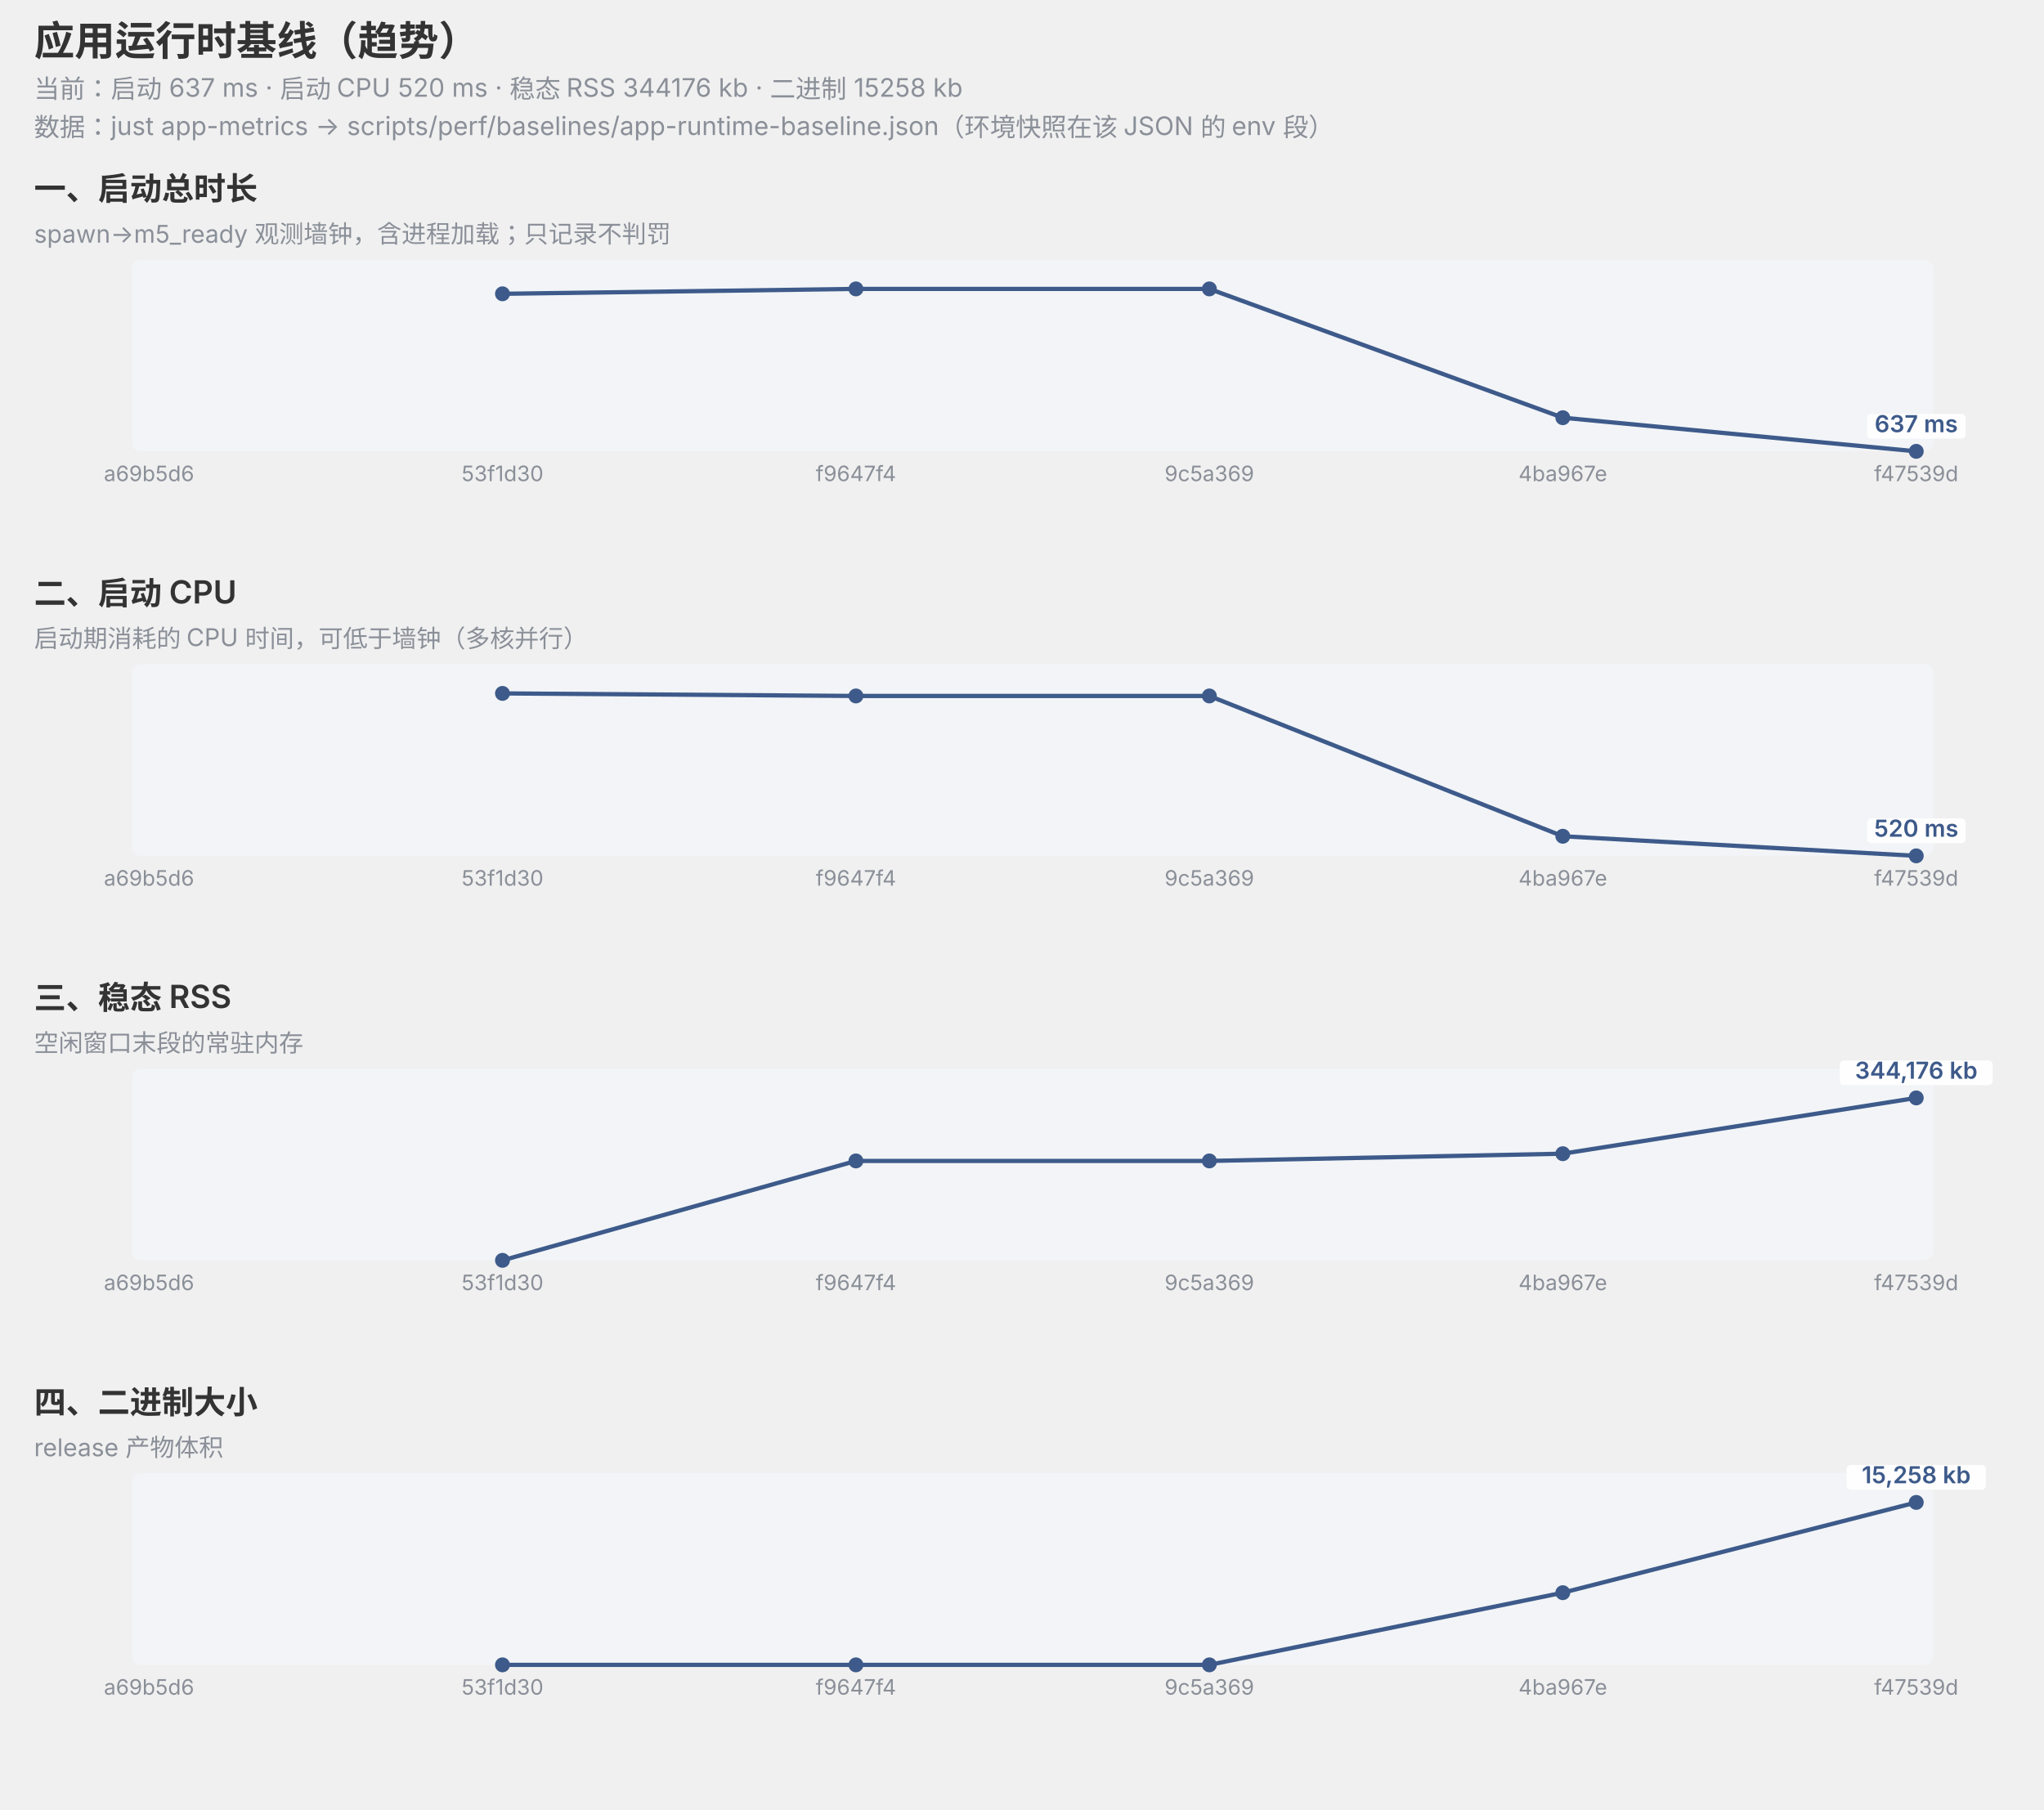
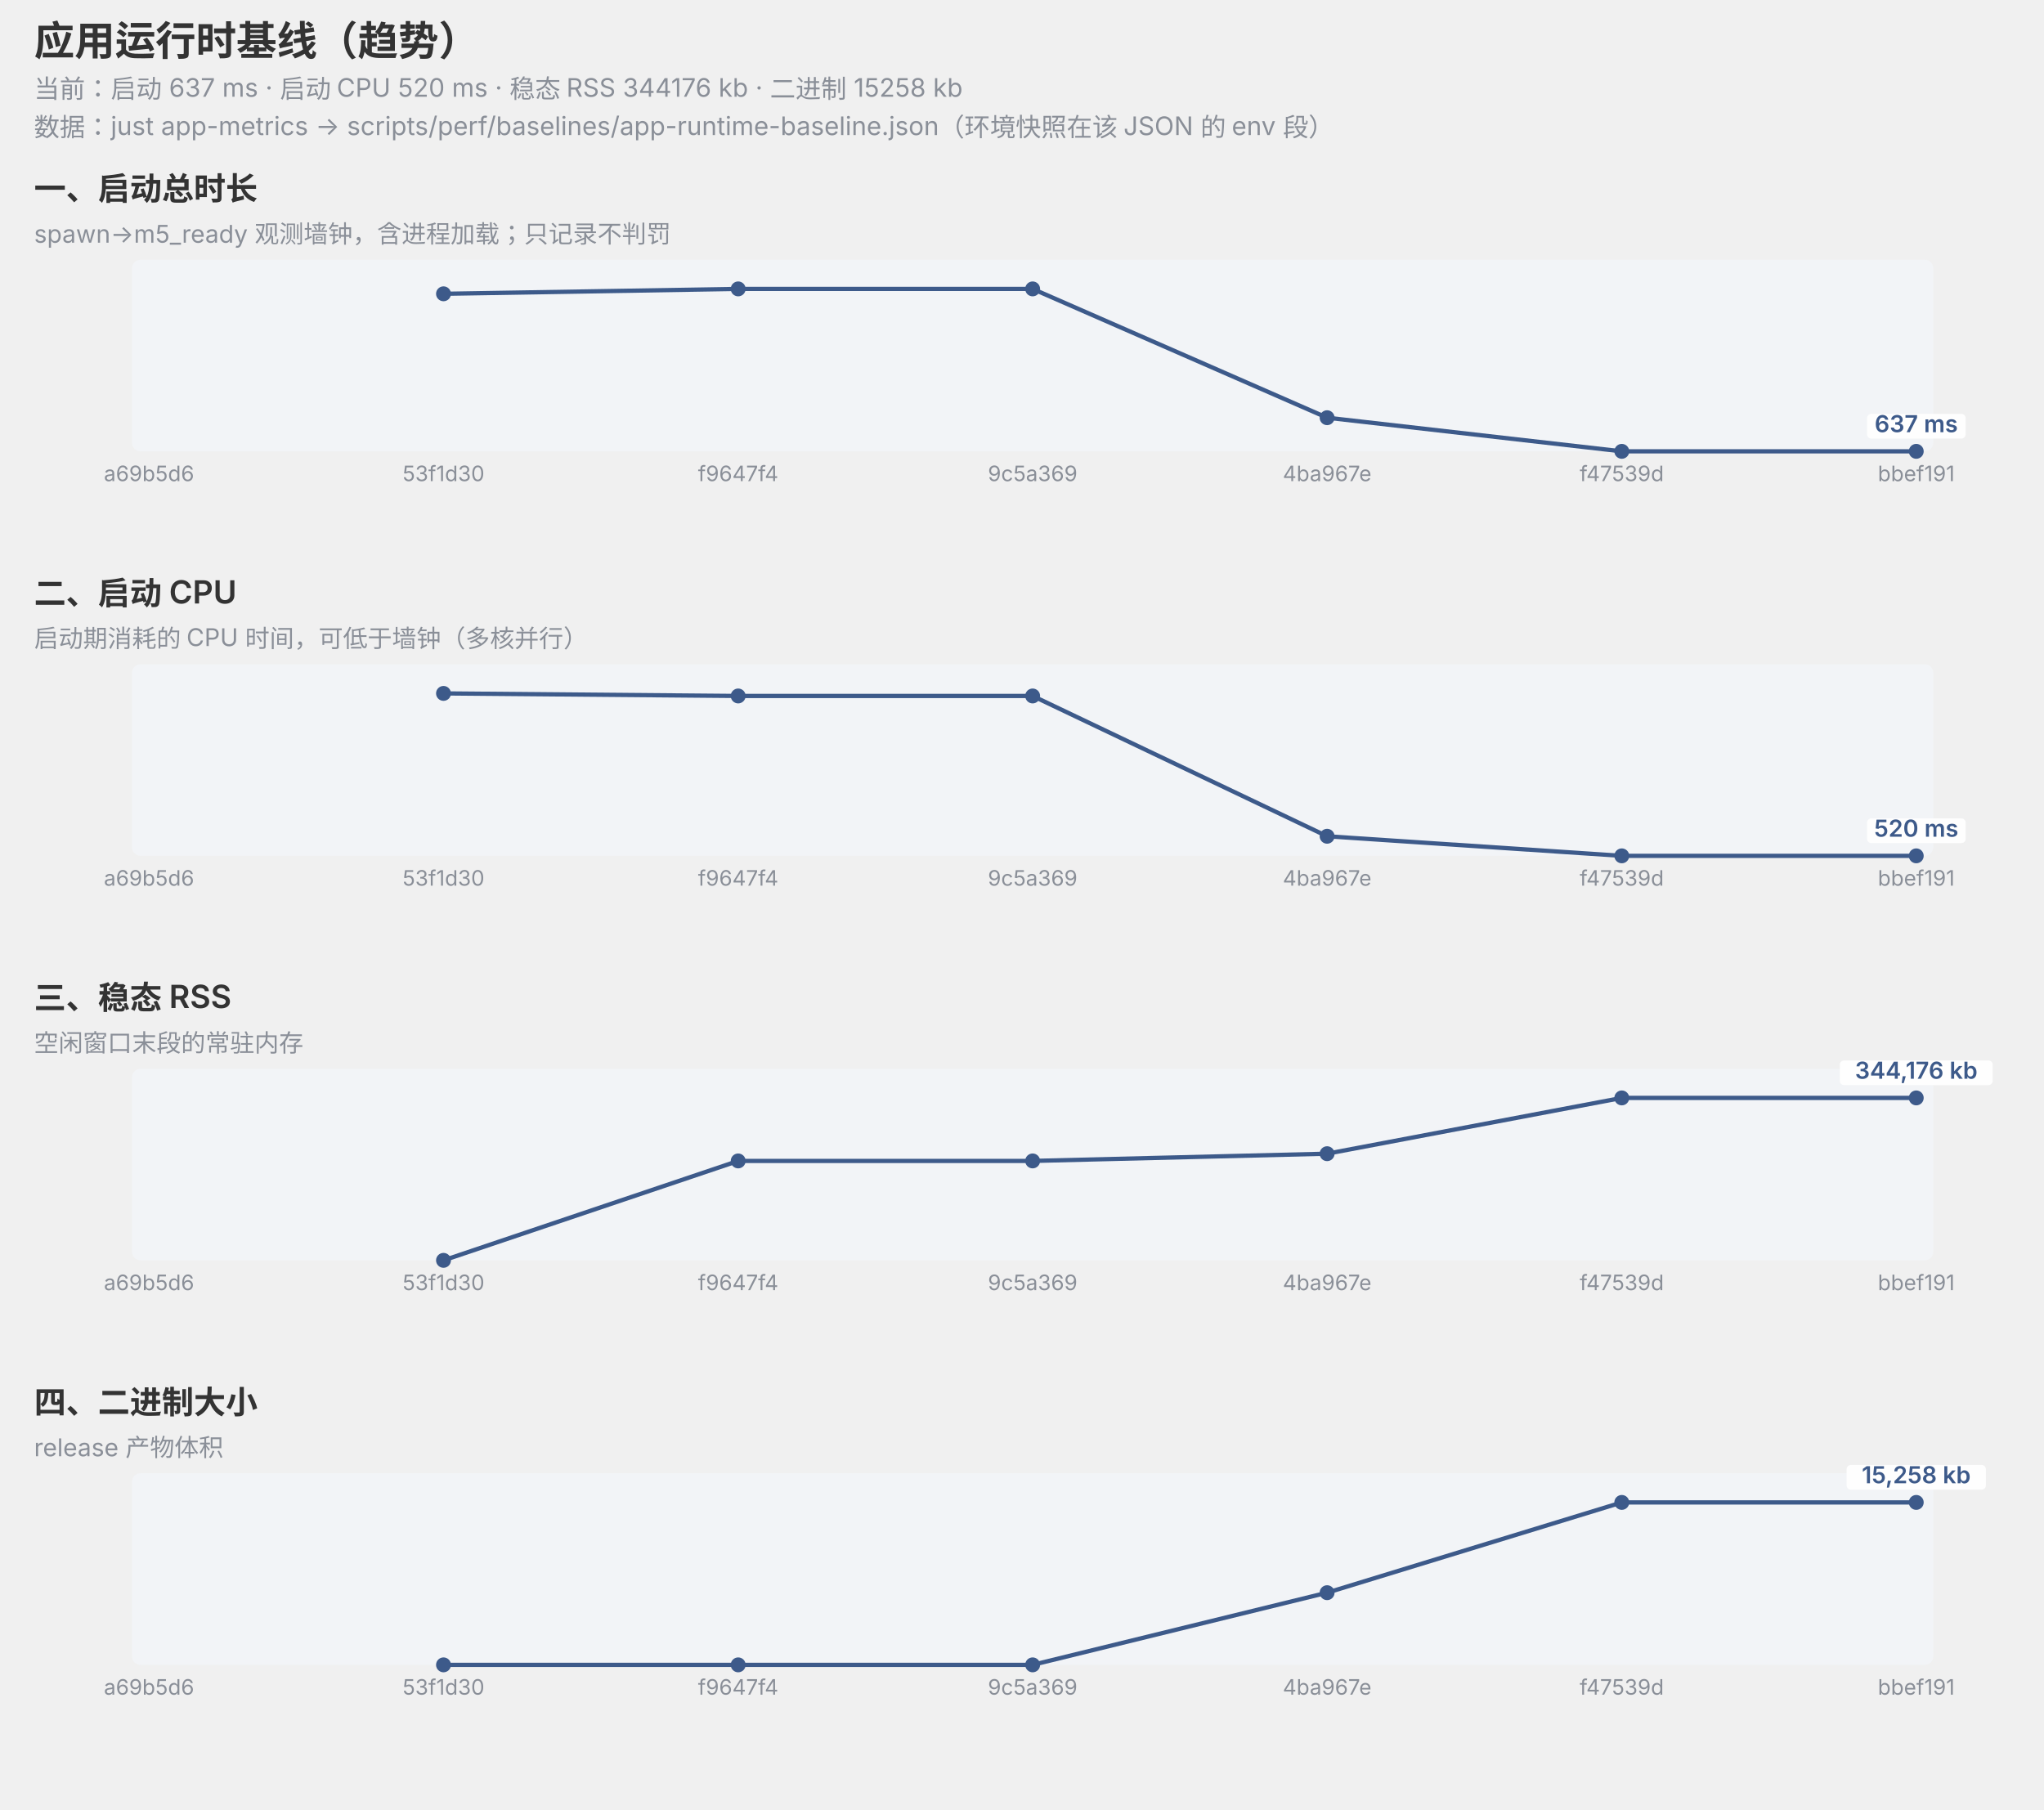
<svg xmlns="http://www.w3.org/2000/svg" width="960" height="850" viewBox="0 0 960 850" font-family="-apple-system, PingFang SC, Hiragino Sans GB, Microsoft YaHei, sans-serif">
  <text x="16.0" y="46.0" font-size="12" fill="#8a8f98" font-weight="400" text-anchor="start">当前：启动 637 ms · 启动 CPU 520 ms · 稳态 RSS 344176 kb · 二进制 15258 kb</text>
  <text x="16.0" y="64.0" font-size="12" fill="#8a8f98" font-weight="400" text-anchor="start">数据：just app-metrics → scripts/perf/baselines/app-runtime-baseline.json（环境快照在该 JSON 的 env 段）</text>
  <text x="16.0" y="94.0" font-size="15" fill="#333333" font-weight="600" text-anchor="start">一、启动总时长</text>
  <text x="16.0" y="114.0" font-size="11.5" fill="#8a8f98" font-weight="400" text-anchor="start">spawn→m5_ready 观测墙钟，含进程加载；只记录不判罚</text>
  <rect x="62.0" y="122.0" width="846.0" height="90" fill="#f2f4f7" rx="4" />
-   <polyline points="236.0,138.0 402.0,135.7 568.0,135.7 734.0,196.2 900.0,212.0" fill="none" stroke="#3d5a8a" stroke-width="2" />
-   <circle cx="236.0" cy="138.0" r="3.5" fill="#3d5a8a" />
-   <circle cx="402.0" cy="135.7" r="3.5" fill="#3d5a8a" />
-   <circle cx="568.0" cy="135.7" r="3.5" fill="#3d5a8a" />
-   <circle cx="734.0" cy="196.2" r="3.5" fill="#3d5a8a" />
+   <polyline points="208.3,138.0 346.7,135.7 485.0,135.7 623.3,196.2 761.7,212.0 900.0,212.0" fill="none" stroke="#3d5a8a" stroke-width="2" />
+   <circle cx="208.3" cy="138.0" r="3.5" fill="#3d5a8a" />
+   <circle cx="346.7" cy="135.7" r="3.5" fill="#3d5a8a" />
+   <circle cx="485.0" cy="135.7" r="3.5" fill="#3d5a8a" />
+   <circle cx="623.3" cy="196.2" r="3.5" fill="#3d5a8a" />
+   <circle cx="761.7" cy="212.0" r="3.5" fill="#3d5a8a" />
  <circle cx="900.0" cy="212.0" r="3.5" fill="#3d5a8a" />
  <rect x="876.9" y="194.4" width="46.3" height="11.6" fill="#ffffff" fill-opacity="0.92" rx="2" />
  <text x="900.0" y="203.0" font-size="11" fill="#3d5a8a" font-weight="600" text-anchor="middle">637 ms</text>
  <text x="70.0" y="226.0" font-size="10" fill="#8a8f98" font-weight="400" text-anchor="middle">a69b5d6</text>
-   <text x="236.0" y="226.0" font-size="10" fill="#8a8f98" font-weight="400" text-anchor="middle">53f1d30</text>
-   <text x="402.0" y="226.0" font-size="10" fill="#8a8f98" font-weight="400" text-anchor="middle">f9647f4</text>
-   <text x="568.0" y="226.0" font-size="10" fill="#8a8f98" font-weight="400" text-anchor="middle">9c5a369</text>
-   <text x="734.0" y="226.0" font-size="10" fill="#8a8f98" font-weight="400" text-anchor="middle">4ba967e</text>
-   <text x="900.0" y="226.0" font-size="10" fill="#8a8f98" font-weight="400" text-anchor="middle">f47539d</text>
+   <text x="208.3" y="226.0" font-size="10" fill="#8a8f98" font-weight="400" text-anchor="middle">53f1d30</text>
+   <text x="346.7" y="226.0" font-size="10" fill="#8a8f98" font-weight="400" text-anchor="middle">f9647f4</text>
+   <text x="485.0" y="226.0" font-size="10" fill="#8a8f98" font-weight="400" text-anchor="middle">9c5a369</text>
+   <text x="623.3" y="226.0" font-size="10" fill="#8a8f98" font-weight="400" text-anchor="middle">4ba967e</text>
+   <text x="761.7" y="226.0" font-size="10" fill="#8a8f98" font-weight="400" text-anchor="middle">f47539d</text>
+   <text x="900.0" y="226.0" font-size="10" fill="#8a8f98" font-weight="400" text-anchor="middle">bbef191</text>
  <text x="16.0" y="284.0" font-size="15" fill="#333333" font-weight="600" text-anchor="start">二、启动 CPU</text>
  <text x="16.0" y="304.0" font-size="11.5" fill="#8a8f98" font-weight="400" text-anchor="start">启动期消耗的 CPU 时间，可低于墙钟（多核并行）</text>
  <rect x="62.0" y="312.0" width="846.0" height="90" fill="#f2f4f7" rx="4" />
-   <polyline points="236.0,325.7 402.0,326.9 568.0,326.9 734.0,392.8 900.0,402.0" fill="none" stroke="#3d5a8a" stroke-width="2" />
-   <circle cx="236.0" cy="325.7" r="3.5" fill="#3d5a8a" />
-   <circle cx="402.0" cy="326.9" r="3.5" fill="#3d5a8a" />
-   <circle cx="568.0" cy="326.9" r="3.5" fill="#3d5a8a" />
-   <circle cx="734.0" cy="392.8" r="3.5" fill="#3d5a8a" />
+   <polyline points="208.3,325.7 346.7,326.9 485.0,326.9 623.3,392.8 761.7,402.0 900.0,402.0" fill="none" stroke="#3d5a8a" stroke-width="2" />
+   <circle cx="208.3" cy="325.7" r="3.5" fill="#3d5a8a" />
+   <circle cx="346.7" cy="326.9" r="3.5" fill="#3d5a8a" />
+   <circle cx="485.0" cy="326.9" r="3.5" fill="#3d5a8a" />
+   <circle cx="623.3" cy="392.8" r="3.5" fill="#3d5a8a" />
+   <circle cx="761.7" cy="402.0" r="3.5" fill="#3d5a8a" />
  <circle cx="900.0" cy="402.0" r="3.5" fill="#3d5a8a" />
  <rect x="876.9" y="384.4" width="46.3" height="11.6" fill="#ffffff" fill-opacity="0.92" rx="2" />
  <text x="900.0" y="393.0" font-size="11" fill="#3d5a8a" font-weight="600" text-anchor="middle">520 ms</text>
  <text x="70.0" y="416.0" font-size="10" fill="#8a8f98" font-weight="400" text-anchor="middle">a69b5d6</text>
-   <text x="236.0" y="416.0" font-size="10" fill="#8a8f98" font-weight="400" text-anchor="middle">53f1d30</text>
-   <text x="402.0" y="416.0" font-size="10" fill="#8a8f98" font-weight="400" text-anchor="middle">f9647f4</text>
-   <text x="568.0" y="416.0" font-size="10" fill="#8a8f98" font-weight="400" text-anchor="middle">9c5a369</text>
-   <text x="734.0" y="416.0" font-size="10" fill="#8a8f98" font-weight="400" text-anchor="middle">4ba967e</text>
-   <text x="900.0" y="416.0" font-size="10" fill="#8a8f98" font-weight="400" text-anchor="middle">f47539d</text>
+   <text x="208.3" y="416.0" font-size="10" fill="#8a8f98" font-weight="400" text-anchor="middle">53f1d30</text>
+   <text x="346.7" y="416.0" font-size="10" fill="#8a8f98" font-weight="400" text-anchor="middle">f9647f4</text>
+   <text x="485.0" y="416.0" font-size="10" fill="#8a8f98" font-weight="400" text-anchor="middle">9c5a369</text>
+   <text x="623.3" y="416.0" font-size="10" fill="#8a8f98" font-weight="400" text-anchor="middle">4ba967e</text>
+   <text x="761.7" y="416.0" font-size="10" fill="#8a8f98" font-weight="400" text-anchor="middle">f47539d</text>
+   <text x="900.0" y="416.0" font-size="10" fill="#8a8f98" font-weight="400" text-anchor="middle">bbef191</text>
  <text x="16.0" y="474.0" font-size="15" fill="#333333" font-weight="600" text-anchor="start">三、稳态 RSS</text>
  <text x="16.0" y="494.0" font-size="11.5" fill="#8a8f98" font-weight="400" text-anchor="start">空闲窗口末段的常驻内存</text>
  <rect x="62.0" y="502.0" width="846.0" height="90" fill="#f2f4f7" rx="4" />
-   <polyline points="236.0,592.0 402.0,545.3 568.0,545.3 734.0,541.9 900.0,515.7" fill="none" stroke="#3d5a8a" stroke-width="2" />
-   <circle cx="236.0" cy="592.0" r="3.5" fill="#3d5a8a" />
-   <circle cx="402.0" cy="545.3" r="3.5" fill="#3d5a8a" />
-   <circle cx="568.0" cy="545.3" r="3.5" fill="#3d5a8a" />
-   <circle cx="734.0" cy="541.9" r="3.5" fill="#3d5a8a" />
+   <polyline points="208.3,592.0 346.7,545.3 485.0,545.3 623.3,541.9 761.7,515.7 900.0,515.7" fill="none" stroke="#3d5a8a" stroke-width="2" />
+   <circle cx="208.3" cy="592.0" r="3.5" fill="#3d5a8a" />
+   <circle cx="346.7" cy="545.3" r="3.5" fill="#3d5a8a" />
+   <circle cx="485.0" cy="545.3" r="3.5" fill="#3d5a8a" />
+   <circle cx="623.3" cy="541.9" r="3.5" fill="#3d5a8a" />
+   <circle cx="761.7" cy="515.7" r="3.5" fill="#3d5a8a" />
  <circle cx="900.0" cy="515.7" r="3.5" fill="#3d5a8a" />
  <rect x="864.1" y="498.1" width="71.8" height="11.6" fill="#ffffff" fill-opacity="0.92" rx="2" />
  <text x="900.0" y="506.7" font-size="11" fill="#3d5a8a" font-weight="600" text-anchor="middle">344,176 kb</text>
  <text x="70.0" y="606.0" font-size="10" fill="#8a8f98" font-weight="400" text-anchor="middle">a69b5d6</text>
-   <text x="236.0" y="606.0" font-size="10" fill="#8a8f98" font-weight="400" text-anchor="middle">53f1d30</text>
-   <text x="402.0" y="606.0" font-size="10" fill="#8a8f98" font-weight="400" text-anchor="middle">f9647f4</text>
-   <text x="568.0" y="606.0" font-size="10" fill="#8a8f98" font-weight="400" text-anchor="middle">9c5a369</text>
-   <text x="734.0" y="606.0" font-size="10" fill="#8a8f98" font-weight="400" text-anchor="middle">4ba967e</text>
-   <text x="900.0" y="606.0" font-size="10" fill="#8a8f98" font-weight="400" text-anchor="middle">f47539d</text>
+   <text x="208.3" y="606.0" font-size="10" fill="#8a8f98" font-weight="400" text-anchor="middle">53f1d30</text>
+   <text x="346.7" y="606.0" font-size="10" fill="#8a8f98" font-weight="400" text-anchor="middle">f9647f4</text>
+   <text x="485.0" y="606.0" font-size="10" fill="#8a8f98" font-weight="400" text-anchor="middle">9c5a369</text>
+   <text x="623.3" y="606.0" font-size="10" fill="#8a8f98" font-weight="400" text-anchor="middle">4ba967e</text>
+   <text x="761.7" y="606.0" font-size="10" fill="#8a8f98" font-weight="400" text-anchor="middle">f47539d</text>
+   <text x="900.0" y="606.0" font-size="10" fill="#8a8f98" font-weight="400" text-anchor="middle">bbef191</text>
  <text x="16.0" y="664.0" font-size="15" fill="#333333" font-weight="600" text-anchor="start">四、二进制大小</text>
  <text x="16.0" y="684.0" font-size="11.5" fill="#8a8f98" font-weight="400" text-anchor="start">release 产物体积</text>
  <rect x="62.0" y="692.0" width="846.0" height="90" fill="#f2f4f7" rx="4" />
-   <polyline points="236.0,782.0 402.0,782.0 568.0,782.0 734.0,748.1 900.0,705.7" fill="none" stroke="#3d5a8a" stroke-width="2" />
-   <circle cx="236.0" cy="782.0" r="3.5" fill="#3d5a8a" />
-   <circle cx="402.0" cy="782.0" r="3.5" fill="#3d5a8a" />
-   <circle cx="568.0" cy="782.0" r="3.5" fill="#3d5a8a" />
-   <circle cx="734.0" cy="748.1" r="3.5" fill="#3d5a8a" />
+   <polyline points="208.3,782.0 346.7,782.0 485.0,782.0 623.3,748.1 761.7,705.7 900.0,705.7" fill="none" stroke="#3d5a8a" stroke-width="2" />
+   <circle cx="208.3" cy="782.0" r="3.5" fill="#3d5a8a" />
+   <circle cx="346.7" cy="782.0" r="3.5" fill="#3d5a8a" />
+   <circle cx="485.0" cy="782.0" r="3.5" fill="#3d5a8a" />
+   <circle cx="623.3" cy="748.1" r="3.5" fill="#3d5a8a" />
+   <circle cx="761.7" cy="705.7" r="3.5" fill="#3d5a8a" />
  <circle cx="900.0" cy="705.7" r="3.5" fill="#3d5a8a" />
  <rect x="867.3" y="688.1" width="65.4" height="11.6" fill="#ffffff" fill-opacity="0.92" rx="2" />
  <text x="900.0" y="696.7" font-size="11" fill="#3d5a8a" font-weight="600" text-anchor="middle">15,258 kb</text>
  <text x="70.0" y="796.0" font-size="10" fill="#8a8f98" font-weight="400" text-anchor="middle">a69b5d6</text>
-   <text x="236.0" y="796.0" font-size="10" fill="#8a8f98" font-weight="400" text-anchor="middle">53f1d30</text>
-   <text x="402.0" y="796.0" font-size="10" fill="#8a8f98" font-weight="400" text-anchor="middle">f9647f4</text>
-   <text x="568.0" y="796.0" font-size="10" fill="#8a8f98" font-weight="400" text-anchor="middle">9c5a369</text>
-   <text x="734.0" y="796.0" font-size="10" fill="#8a8f98" font-weight="400" text-anchor="middle">4ba967e</text>
-   <text x="900.0" y="796.0" font-size="10" fill="#8a8f98" font-weight="400" text-anchor="middle">f47539d</text>
+   <text x="208.3" y="796.0" font-size="10" fill="#8a8f98" font-weight="400" text-anchor="middle">53f1d30</text>
+   <text x="346.7" y="796.0" font-size="10" fill="#8a8f98" font-weight="400" text-anchor="middle">f9647f4</text>
+   <text x="485.0" y="796.0" font-size="10" fill="#8a8f98" font-weight="400" text-anchor="middle">9c5a369</text>
+   <text x="623.3" y="796.0" font-size="10" fill="#8a8f98" font-weight="400" text-anchor="middle">4ba967e</text>
+   <text x="761.7" y="796.0" font-size="10" fill="#8a8f98" font-weight="400" text-anchor="middle">f47539d</text>
+   <text x="900.0" y="796.0" font-size="10" fill="#8a8f98" font-weight="400" text-anchor="middle">bbef191</text>
  <text x="16.0" y="26.0" font-size="19" fill="#333333" font-weight="600" text-anchor="start">应用运行时基线（趋势）</text>
</svg>
